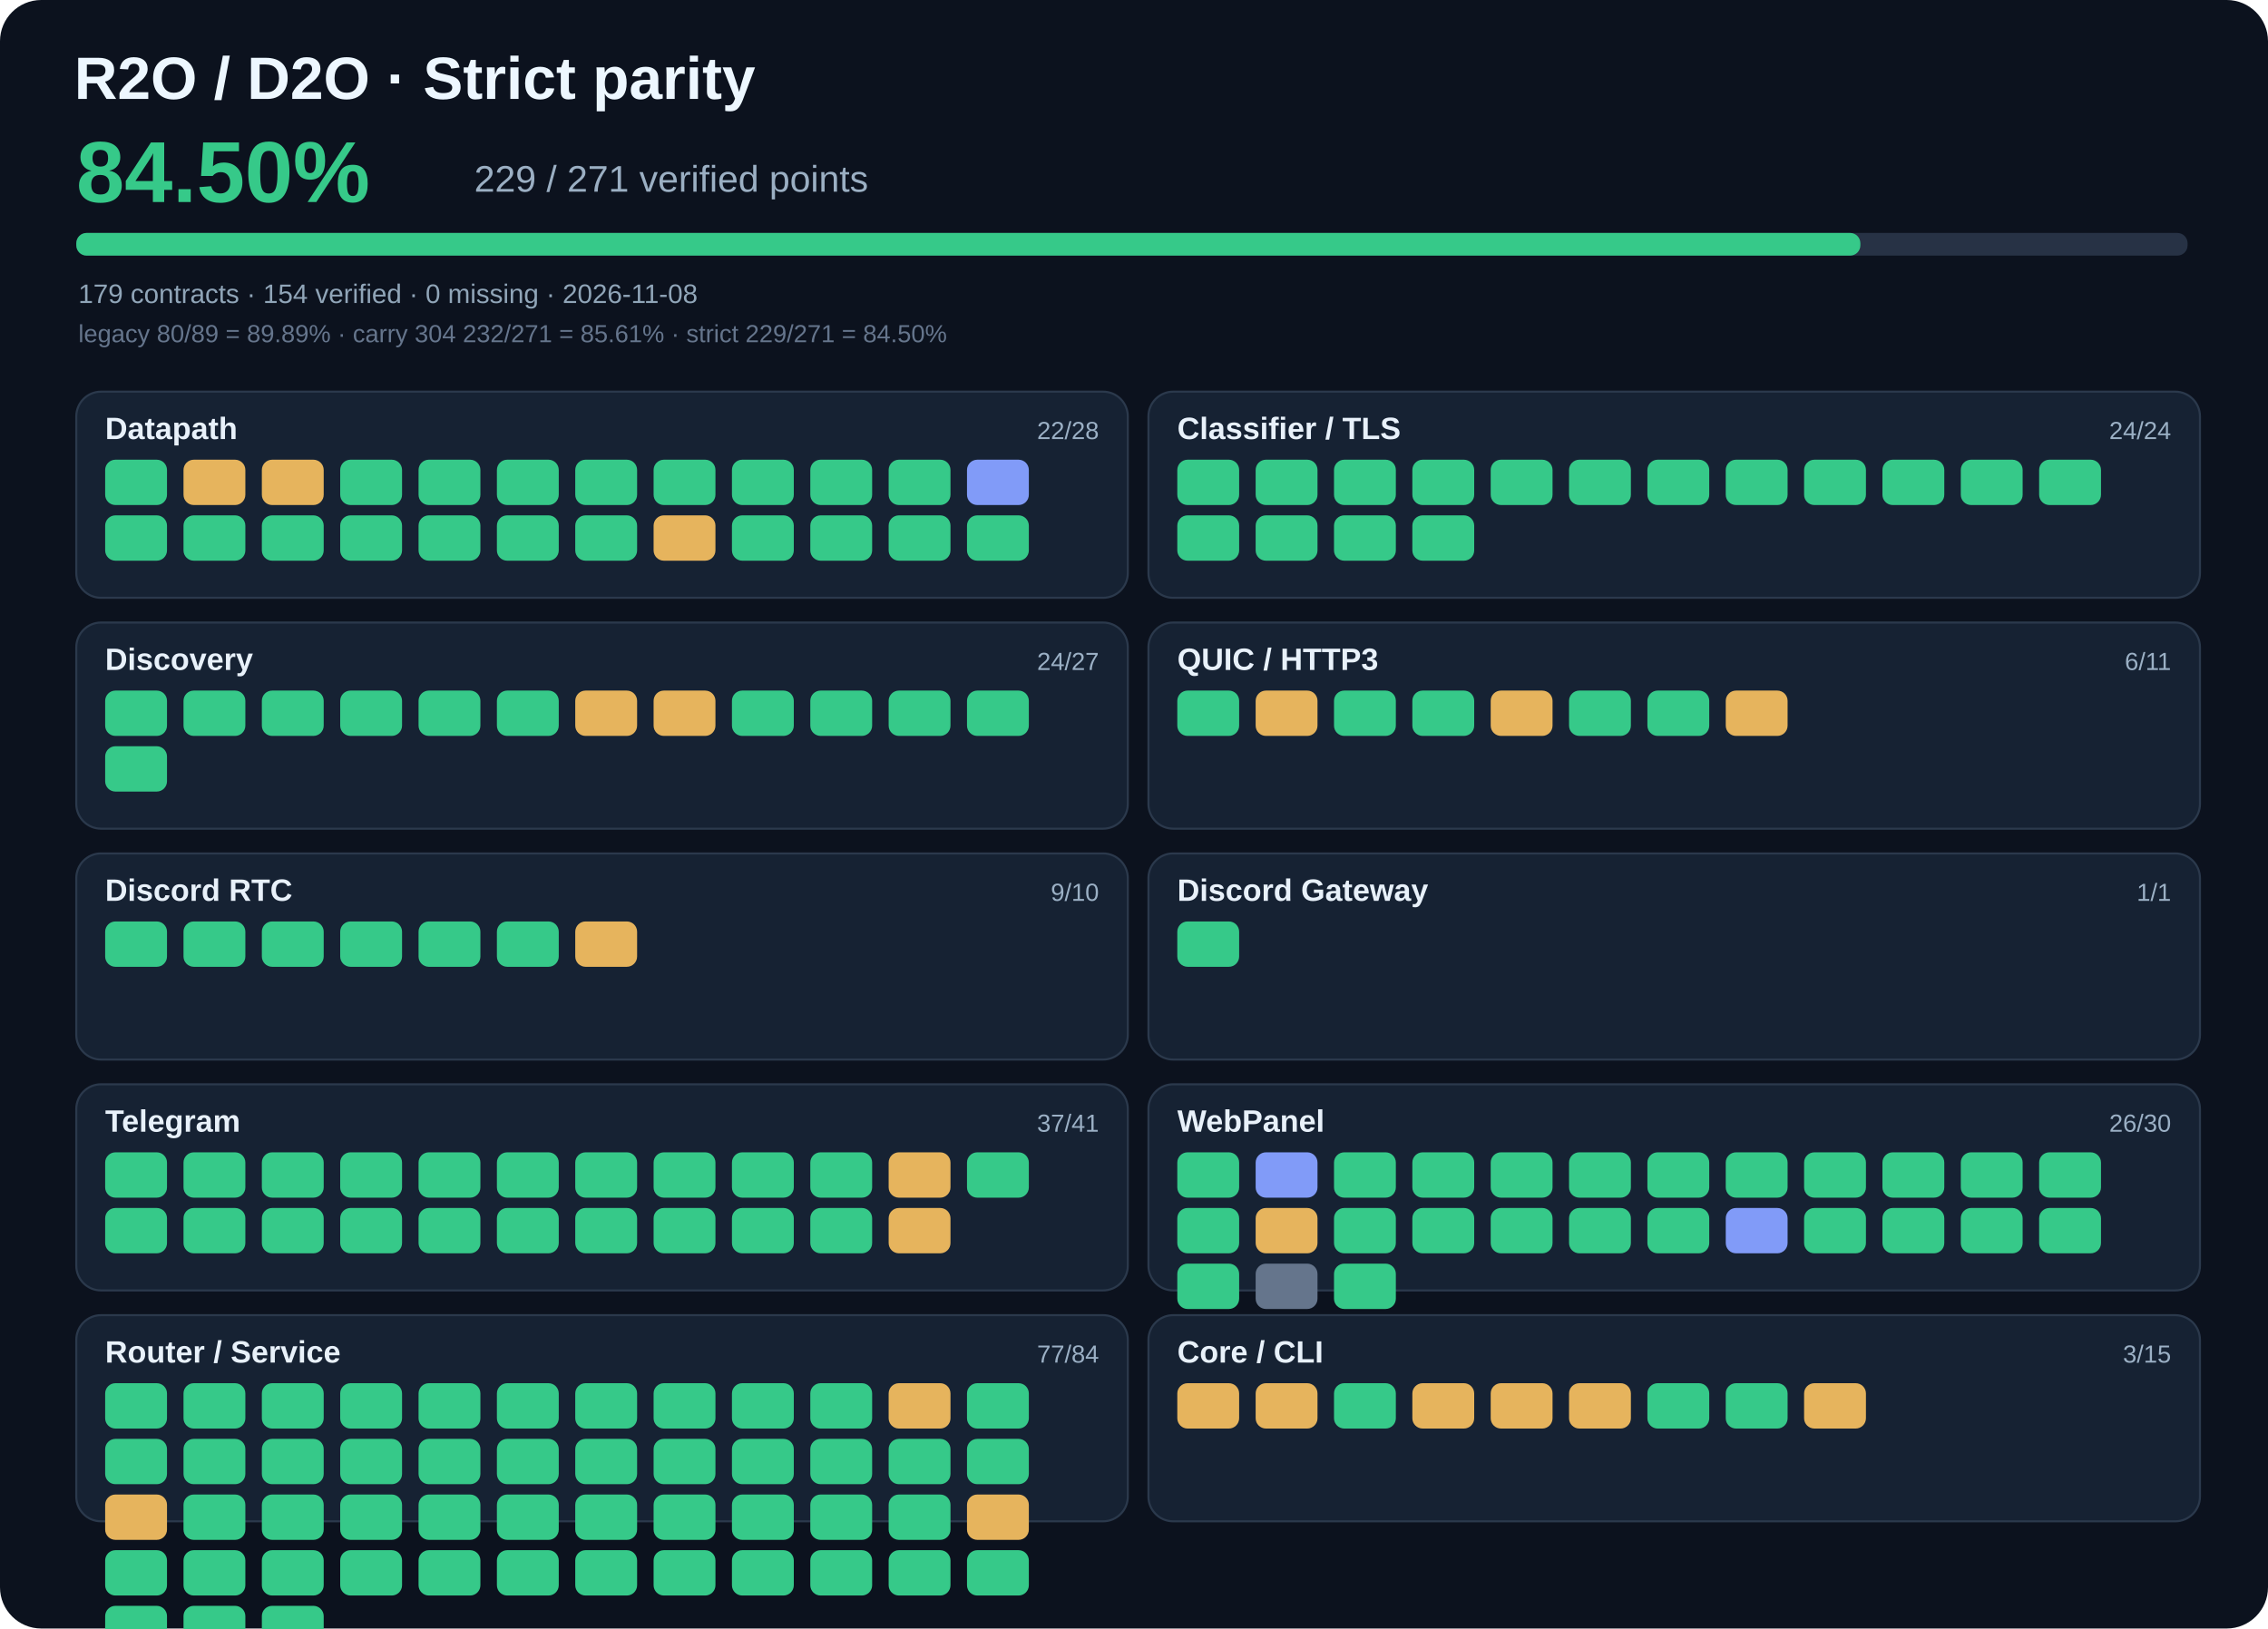
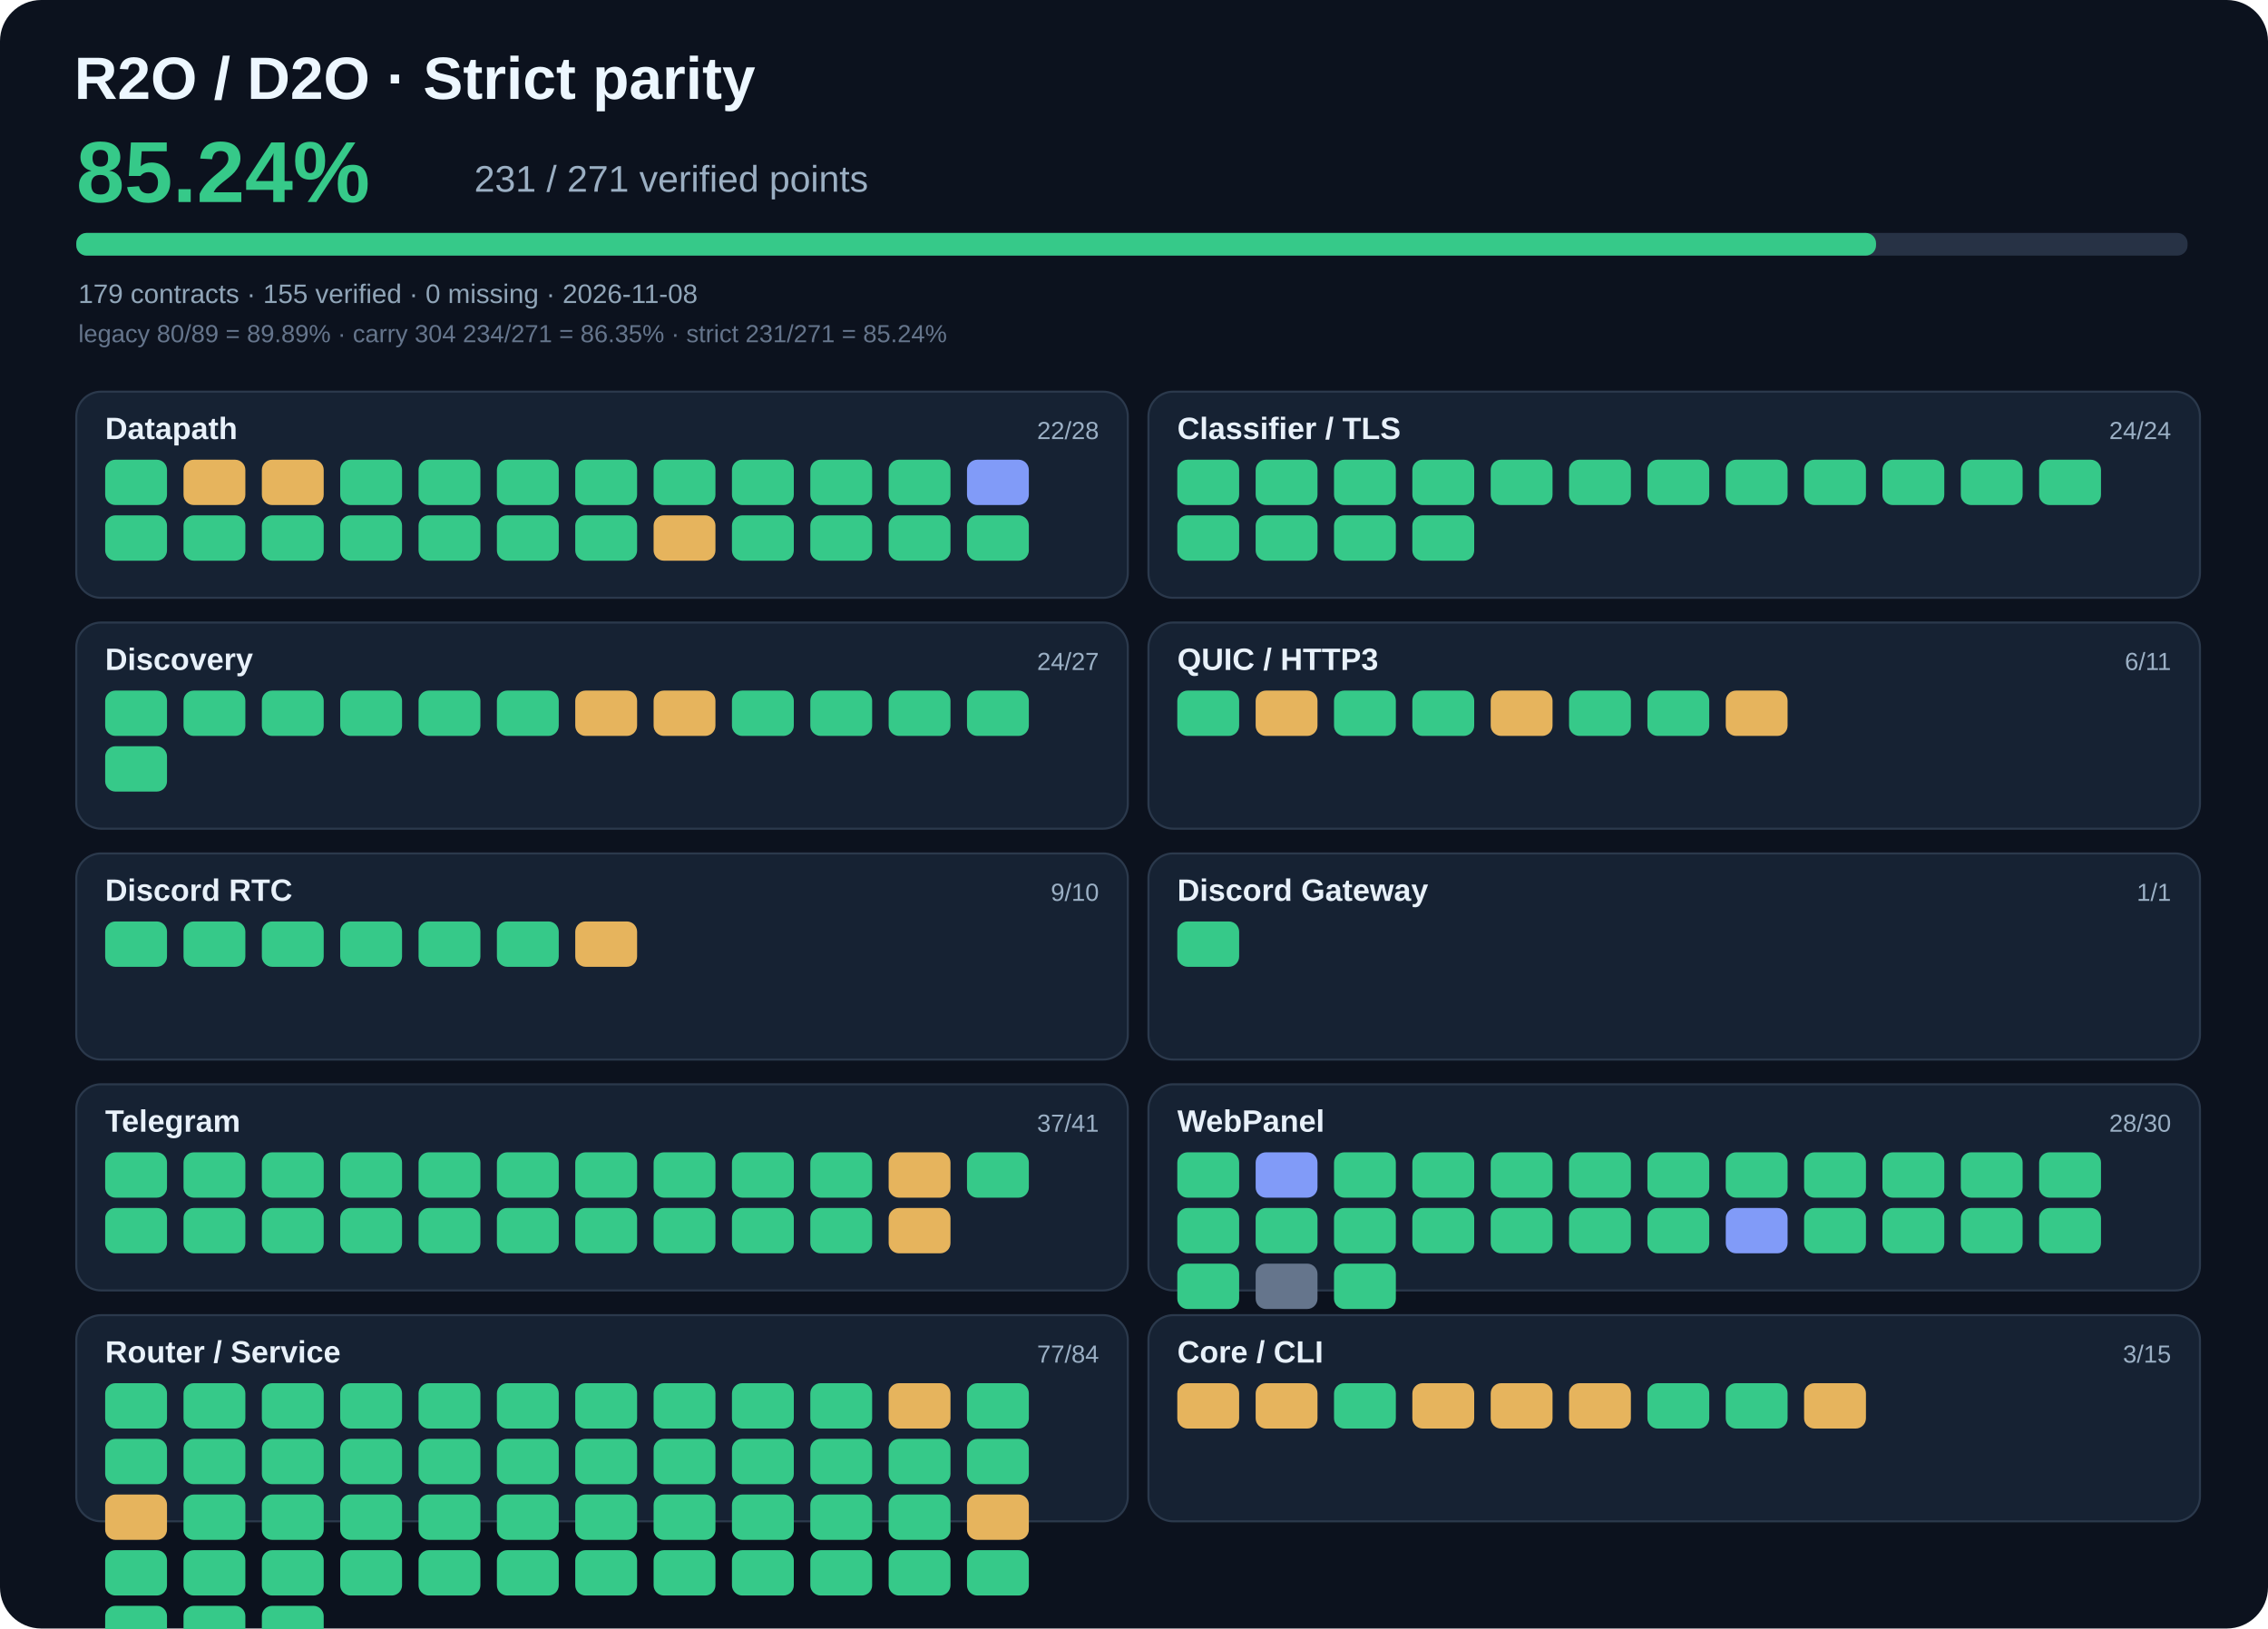
- <svg xmlns="http://www.w3.org/2000/svg" viewBox="0 0 1100 790" width="1100" height="790" role="img" aria-label="R2O strict parity 84.50%">
+ <svg xmlns="http://www.w3.org/2000/svg" viewBox="0 0 1100 790" width="1100" height="790" role="img" aria-label="R2O strict parity 85.24%">
  <rect width="1100" height="790" rx="20" fill="#0c121e" />
  <text x="36" y="48" fill="#edf7ff" font-family="Arial,sans-serif" font-size="29" font-weight="700">R2O / D2O · Strict parity</text>
-   <text x="37" y="98" fill="#36c989" font-family="Arial,sans-serif" font-size="42" font-weight="700">84.50%</text>
-   <text x="230" y="93" fill="#9bafc3" font-family="Arial,sans-serif" font-size="18">229 / 271 verified points</text>
+   <text x="37" y="98" fill="#36c989" font-family="Arial,sans-serif" font-size="42" font-weight="700">85.24%</text>
+   <text x="230" y="93" fill="#9bafc3" font-family="Arial,sans-serif" font-size="18">231 / 271 verified points</text>
  <rect x="37" y="113" width="1024" height="11" rx="5" fill="#273245" />
-   <rect x="37" y="113" width="865.3" height="11" rx="5" fill="#36c989" />
-   <text x="38" y="147" fill="#90a5b8" font-family="Arial,sans-serif" font-size="13">179 contracts · 154 verified · 0 missing · 2026-11-08</text>
-   <text x="38" y="166" fill="#65758c" font-family="Arial,sans-serif" font-size="12">legacy 80/89 = 89.89% · carry 304 232/271 = 85.61% · strict 229/271 = 84.50%</text>
+   <rect x="37" y="113" width="872.9" height="11" rx="5" fill="#36c989" />
+   <text x="38" y="147" fill="#90a5b8" font-family="Arial,sans-serif" font-size="13">179 contracts · 155 verified · 0 missing · 2026-11-08</text>
+   <text x="38" y="166" fill="#65758c" font-family="Arial,sans-serif" font-size="12">legacy 80/89 = 89.89% · carry 304 234/271 = 86.35% · strict 231/271 = 85.24%</text>
  <rect x="37" y="190" width="510" height="100" rx="12" fill="#162233" stroke="#2b394c" />
  <text x="51" y="213" fill="#e8f1fa" font-family="Arial,sans-serif" font-size="15" font-weight="700">Datapath</text>
  <text x="533" y="213" text-anchor="end" fill="#9bb0c5" font-family="Arial,sans-serif" font-size="12">22/28</text>
  <rect x="51" y="223" width="30" height="22" rx="5" fill="#36c989" />
  <rect x="89" y="223" width="30" height="22" rx="5" fill="#e6b45d" />
  <rect x="127" y="223" width="30" height="22" rx="5" fill="#e6b45d" />
  <rect x="165" y="223" width="30" height="22" rx="5" fill="#36c989" />
  <rect x="203" y="223" width="30" height="22" rx="5" fill="#36c989" />
  <rect x="241" y="223" width="30" height="22" rx="5" fill="#36c989" />
  <rect x="279" y="223" width="30" height="22" rx="5" fill="#36c989" />
  <rect x="317" y="223" width="30" height="22" rx="5" fill="#36c989" />
  <rect x="355" y="223" width="30" height="22" rx="5" fill="#36c989" />
  <rect x="393" y="223" width="30" height="22" rx="5" fill="#36c989" />
  <rect x="431" y="223" width="30" height="22" rx="5" fill="#36c989" />
  <rect x="469" y="223" width="30" height="22" rx="5" fill="#819bf8" />
  <rect x="51" y="250" width="30" height="22" rx="5" fill="#36c989" />
  <rect x="89" y="250" width="30" height="22" rx="5" fill="#36c989" />
  <rect x="127" y="250" width="30" height="22" rx="5" fill="#36c989" />
  <rect x="165" y="250" width="30" height="22" rx="5" fill="#36c989" />
  <rect x="203" y="250" width="30" height="22" rx="5" fill="#36c989" />
  <rect x="241" y="250" width="30" height="22" rx="5" fill="#36c989" />
  <rect x="279" y="250" width="30" height="22" rx="5" fill="#36c989" />
  <rect x="317" y="250" width="30" height="22" rx="5" fill="#e6b45d" />
  <rect x="355" y="250" width="30" height="22" rx="5" fill="#36c989" />
  <rect x="393" y="250" width="30" height="22" rx="5" fill="#36c989" />
  <rect x="431" y="250" width="30" height="22" rx="5" fill="#36c989" />
  <rect x="469" y="250" width="30" height="22" rx="5" fill="#36c989" />
  <rect x="557" y="190" width="510" height="100" rx="12" fill="#162233" stroke="#2b394c" />
  <text x="571" y="213" fill="#e8f1fa" font-family="Arial,sans-serif" font-size="15" font-weight="700">Classifier / TLS</text>
  <text x="1053" y="213" text-anchor="end" fill="#9bb0c5" font-family="Arial,sans-serif" font-size="12">24/24</text>
  <rect x="571" y="223" width="30" height="22" rx="5" fill="#36c989" />
  <rect x="609" y="223" width="30" height="22" rx="5" fill="#36c989" />
  <rect x="647" y="223" width="30" height="22" rx="5" fill="#36c989" />
  <rect x="685" y="223" width="30" height="22" rx="5" fill="#36c989" />
  <rect x="723" y="223" width="30" height="22" rx="5" fill="#36c989" />
  <rect x="761" y="223" width="30" height="22" rx="5" fill="#36c989" />
  <rect x="799" y="223" width="30" height="22" rx="5" fill="#36c989" />
  <rect x="837" y="223" width="30" height="22" rx="5" fill="#36c989" />
  <rect x="875" y="223" width="30" height="22" rx="5" fill="#36c989" />
  <rect x="913" y="223" width="30" height="22" rx="5" fill="#36c989" />
  <rect x="951" y="223" width="30" height="22" rx="5" fill="#36c989" />
  <rect x="989" y="223" width="30" height="22" rx="5" fill="#36c989" />
  <rect x="571" y="250" width="30" height="22" rx="5" fill="#36c989" />
  <rect x="609" y="250" width="30" height="22" rx="5" fill="#36c989" />
  <rect x="647" y="250" width="30" height="22" rx="5" fill="#36c989" />
  <rect x="685" y="250" width="30" height="22" rx="5" fill="#36c989" />
  <rect x="37" y="302" width="510" height="100" rx="12" fill="#162233" stroke="#2b394c" />
  <text x="51" y="325" fill="#e8f1fa" font-family="Arial,sans-serif" font-size="15" font-weight="700">Discovery</text>
  <text x="533" y="325" text-anchor="end" fill="#9bb0c5" font-family="Arial,sans-serif" font-size="12">24/27</text>
  <rect x="51" y="335" width="30" height="22" rx="5" fill="#36c989" />
  <rect x="89" y="335" width="30" height="22" rx="5" fill="#36c989" />
  <rect x="127" y="335" width="30" height="22" rx="5" fill="#36c989" />
  <rect x="165" y="335" width="30" height="22" rx="5" fill="#36c989" />
  <rect x="203" y="335" width="30" height="22" rx="5" fill="#36c989" />
  <rect x="241" y="335" width="30" height="22" rx="5" fill="#36c989" />
  <rect x="279" y="335" width="30" height="22" rx="5" fill="#e6b45d" />
  <rect x="317" y="335" width="30" height="22" rx="5" fill="#e6b45d" />
  <rect x="355" y="335" width="30" height="22" rx="5" fill="#36c989" />
  <rect x="393" y="335" width="30" height="22" rx="5" fill="#36c989" />
  <rect x="431" y="335" width="30" height="22" rx="5" fill="#36c989" />
  <rect x="469" y="335" width="30" height="22" rx="5" fill="#36c989" />
  <rect x="51" y="362" width="30" height="22" rx="5" fill="#36c989" />
  <rect x="557" y="302" width="510" height="100" rx="12" fill="#162233" stroke="#2b394c" />
  <text x="571" y="325" fill="#e8f1fa" font-family="Arial,sans-serif" font-size="15" font-weight="700">QUIC / HTTP3</text>
  <text x="1053" y="325" text-anchor="end" fill="#9bb0c5" font-family="Arial,sans-serif" font-size="12">6/11</text>
  <rect x="571" y="335" width="30" height="22" rx="5" fill="#36c989" />
  <rect x="609" y="335" width="30" height="22" rx="5" fill="#e6b45d" />
  <rect x="647" y="335" width="30" height="22" rx="5" fill="#36c989" />
  <rect x="685" y="335" width="30" height="22" rx="5" fill="#36c989" />
  <rect x="723" y="335" width="30" height="22" rx="5" fill="#e6b45d" />
  <rect x="761" y="335" width="30" height="22" rx="5" fill="#36c989" />
  <rect x="799" y="335" width="30" height="22" rx="5" fill="#36c989" />
  <rect x="837" y="335" width="30" height="22" rx="5" fill="#e6b45d" />
  <rect x="37" y="414" width="510" height="100" rx="12" fill="#162233" stroke="#2b394c" />
  <text x="51" y="437" fill="#e8f1fa" font-family="Arial,sans-serif" font-size="15" font-weight="700">Discord RTC</text>
  <text x="533" y="437" text-anchor="end" fill="#9bb0c5" font-family="Arial,sans-serif" font-size="12">9/10</text>
  <rect x="51" y="447" width="30" height="22" rx="5" fill="#36c989" />
  <rect x="89" y="447" width="30" height="22" rx="5" fill="#36c989" />
  <rect x="127" y="447" width="30" height="22" rx="5" fill="#36c989" />
  <rect x="165" y="447" width="30" height="22" rx="5" fill="#36c989" />
  <rect x="203" y="447" width="30" height="22" rx="5" fill="#36c989" />
  <rect x="241" y="447" width="30" height="22" rx="5" fill="#36c989" />
  <rect x="279" y="447" width="30" height="22" rx="5" fill="#e6b45d" />
  <rect x="557" y="414" width="510" height="100" rx="12" fill="#162233" stroke="#2b394c" />
  <text x="571" y="437" fill="#e8f1fa" font-family="Arial,sans-serif" font-size="15" font-weight="700">Discord Gateway</text>
  <text x="1053" y="437" text-anchor="end" fill="#9bb0c5" font-family="Arial,sans-serif" font-size="12">1/1</text>
  <rect x="571" y="447" width="30" height="22" rx="5" fill="#36c989" />
  <rect x="37" y="526" width="510" height="100" rx="12" fill="#162233" stroke="#2b394c" />
  <text x="51" y="549" fill="#e8f1fa" font-family="Arial,sans-serif" font-size="15" font-weight="700">Telegram</text>
  <text x="533" y="549" text-anchor="end" fill="#9bb0c5" font-family="Arial,sans-serif" font-size="12">37/41</text>
  <rect x="51" y="559" width="30" height="22" rx="5" fill="#36c989" />
  <rect x="89" y="559" width="30" height="22" rx="5" fill="#36c989" />
  <rect x="127" y="559" width="30" height="22" rx="5" fill="#36c989" />
  <rect x="165" y="559" width="30" height="22" rx="5" fill="#36c989" />
  <rect x="203" y="559" width="30" height="22" rx="5" fill="#36c989" />
  <rect x="241" y="559" width="30" height="22" rx="5" fill="#36c989" />
  <rect x="279" y="559" width="30" height="22" rx="5" fill="#36c989" />
  <rect x="317" y="559" width="30" height="22" rx="5" fill="#36c989" />
  <rect x="355" y="559" width="30" height="22" rx="5" fill="#36c989" />
  <rect x="393" y="559" width="30" height="22" rx="5" fill="#36c989" />
  <rect x="431" y="559" width="30" height="22" rx="5" fill="#e6b45d" />
  <rect x="469" y="559" width="30" height="22" rx="5" fill="#36c989" />
  <rect x="51" y="586" width="30" height="22" rx="5" fill="#36c989" />
  <rect x="89" y="586" width="30" height="22" rx="5" fill="#36c989" />
  <rect x="127" y="586" width="30" height="22" rx="5" fill="#36c989" />
  <rect x="165" y="586" width="30" height="22" rx="5" fill="#36c989" />
  <rect x="203" y="586" width="30" height="22" rx="5" fill="#36c989" />
  <rect x="241" y="586" width="30" height="22" rx="5" fill="#36c989" />
  <rect x="279" y="586" width="30" height="22" rx="5" fill="#36c989" />
  <rect x="317" y="586" width="30" height="22" rx="5" fill="#36c989" />
  <rect x="355" y="586" width="30" height="22" rx="5" fill="#36c989" />
  <rect x="393" y="586" width="30" height="22" rx="5" fill="#36c989" />
  <rect x="431" y="586" width="30" height="22" rx="5" fill="#e6b45d" />
  <rect x="557" y="526" width="510" height="100" rx="12" fill="#162233" stroke="#2b394c" />
  <text x="571" y="549" fill="#e8f1fa" font-family="Arial,sans-serif" font-size="15" font-weight="700">WebPanel</text>
-   <text x="1053" y="549" text-anchor="end" fill="#9bb0c5" font-family="Arial,sans-serif" font-size="12">26/30</text>
+   <text x="1053" y="549" text-anchor="end" fill="#9bb0c5" font-family="Arial,sans-serif" font-size="12">28/30</text>
  <rect x="571" y="559" width="30" height="22" rx="5" fill="#36c989" />
  <rect x="609" y="559" width="30" height="22" rx="5" fill="#819bf8" />
  <rect x="647" y="559" width="30" height="22" rx="5" fill="#36c989" />
  <rect x="685" y="559" width="30" height="22" rx="5" fill="#36c989" />
  <rect x="723" y="559" width="30" height="22" rx="5" fill="#36c989" />
  <rect x="761" y="559" width="30" height="22" rx="5" fill="#36c989" />
  <rect x="799" y="559" width="30" height="22" rx="5" fill="#36c989" />
  <rect x="837" y="559" width="30" height="22" rx="5" fill="#36c989" />
  <rect x="875" y="559" width="30" height="22" rx="5" fill="#36c989" />
  <rect x="913" y="559" width="30" height="22" rx="5" fill="#36c989" />
  <rect x="951" y="559" width="30" height="22" rx="5" fill="#36c989" />
  <rect x="989" y="559" width="30" height="22" rx="5" fill="#36c989" />
  <rect x="571" y="586" width="30" height="22" rx="5" fill="#36c989" />
-   <rect x="609" y="586" width="30" height="22" rx="5" fill="#e6b45d" />
+   <rect x="609" y="586" width="30" height="22" rx="5" fill="#36c989" />
  <rect x="647" y="586" width="30" height="22" rx="5" fill="#36c989" />
  <rect x="685" y="586" width="30" height="22" rx="5" fill="#36c989" />
  <rect x="723" y="586" width="30" height="22" rx="5" fill="#36c989" />
  <rect x="761" y="586" width="30" height="22" rx="5" fill="#36c989" />
  <rect x="799" y="586" width="30" height="22" rx="5" fill="#36c989" />
  <rect x="837" y="586" width="30" height="22" rx="5" fill="#819bf8" />
  <rect x="875" y="586" width="30" height="22" rx="5" fill="#36c989" />
  <rect x="913" y="586" width="30" height="22" rx="5" fill="#36c989" />
  <rect x="951" y="586" width="30" height="22" rx="5" fill="#36c989" />
  <rect x="989" y="586" width="30" height="22" rx="5" fill="#36c989" />
  <rect x="571" y="613" width="30" height="22" rx="5" fill="#36c989" />
  <rect x="609" y="613" width="30" height="22" rx="5" fill="#65758c" />
  <rect x="647" y="613" width="30" height="22" rx="5" fill="#36c989" />
  <rect x="37" y="638" width="510" height="100" rx="12" fill="#162233" stroke="#2b394c" />
  <text x="51" y="661" fill="#e8f1fa" font-family="Arial,sans-serif" font-size="15" font-weight="700">Router / Service</text>
  <text x="533" y="661" text-anchor="end" fill="#9bb0c5" font-family="Arial,sans-serif" font-size="12">77/84</text>
  <rect x="51" y="671" width="30" height="22" rx="5" fill="#36c989" />
  <rect x="89" y="671" width="30" height="22" rx="5" fill="#36c989" />
  <rect x="127" y="671" width="30" height="22" rx="5" fill="#36c989" />
  <rect x="165" y="671" width="30" height="22" rx="5" fill="#36c989" />
  <rect x="203" y="671" width="30" height="22" rx="5" fill="#36c989" />
  <rect x="241" y="671" width="30" height="22" rx="5" fill="#36c989" />
  <rect x="279" y="671" width="30" height="22" rx="5" fill="#36c989" />
  <rect x="317" y="671" width="30" height="22" rx="5" fill="#36c989" />
  <rect x="355" y="671" width="30" height="22" rx="5" fill="#36c989" />
  <rect x="393" y="671" width="30" height="22" rx="5" fill="#36c989" />
  <rect x="431" y="671" width="30" height="22" rx="5" fill="#e6b45d" />
  <rect x="469" y="671" width="30" height="22" rx="5" fill="#36c989" />
  <rect x="51" y="698" width="30" height="22" rx="5" fill="#36c989" />
  <rect x="89" y="698" width="30" height="22" rx="5" fill="#36c989" />
  <rect x="127" y="698" width="30" height="22" rx="5" fill="#36c989" />
  <rect x="165" y="698" width="30" height="22" rx="5" fill="#36c989" />
  <rect x="203" y="698" width="30" height="22" rx="5" fill="#36c989" />
  <rect x="241" y="698" width="30" height="22" rx="5" fill="#36c989" />
  <rect x="279" y="698" width="30" height="22" rx="5" fill="#36c989" />
  <rect x="317" y="698" width="30" height="22" rx="5" fill="#36c989" />
  <rect x="355" y="698" width="30" height="22" rx="5" fill="#36c989" />
  <rect x="393" y="698" width="30" height="22" rx="5" fill="#36c989" />
  <rect x="431" y="698" width="30" height="22" rx="5" fill="#36c989" />
  <rect x="469" y="698" width="30" height="22" rx="5" fill="#36c989" />
  <rect x="51" y="725" width="30" height="22" rx="5" fill="#e6b45d" />
  <rect x="89" y="725" width="30" height="22" rx="5" fill="#36c989" />
  <rect x="127" y="725" width="30" height="22" rx="5" fill="#36c989" />
  <rect x="165" y="725" width="30" height="22" rx="5" fill="#36c989" />
  <rect x="203" y="725" width="30" height="22" rx="5" fill="#36c989" />
  <rect x="241" y="725" width="30" height="22" rx="5" fill="#36c989" />
  <rect x="279" y="725" width="30" height="22" rx="5" fill="#36c989" />
  <rect x="317" y="725" width="30" height="22" rx="5" fill="#36c989" />
  <rect x="355" y="725" width="30" height="22" rx="5" fill="#36c989" />
  <rect x="393" y="725" width="30" height="22" rx="5" fill="#36c989" />
  <rect x="431" y="725" width="30" height="22" rx="5" fill="#36c989" />
  <rect x="469" y="725" width="30" height="22" rx="5" fill="#e6b45d" />
  <rect x="51" y="752" width="30" height="22" rx="5" fill="#36c989" />
  <rect x="89" y="752" width="30" height="22" rx="5" fill="#36c989" />
  <rect x="127" y="752" width="30" height="22" rx="5" fill="#36c989" />
  <rect x="165" y="752" width="30" height="22" rx="5" fill="#36c989" />
  <rect x="203" y="752" width="30" height="22" rx="5" fill="#36c989" />
  <rect x="241" y="752" width="30" height="22" rx="5" fill="#36c989" />
  <rect x="279" y="752" width="30" height="22" rx="5" fill="#36c989" />
  <rect x="317" y="752" width="30" height="22" rx="5" fill="#36c989" />
  <rect x="355" y="752" width="30" height="22" rx="5" fill="#36c989" />
  <rect x="393" y="752" width="30" height="22" rx="5" fill="#36c989" />
  <rect x="431" y="752" width="30" height="22" rx="5" fill="#36c989" />
  <rect x="469" y="752" width="30" height="22" rx="5" fill="#36c989" />
  <rect x="51" y="779" width="30" height="22" rx="5" fill="#36c989" />
  <rect x="89" y="779" width="30" height="22" rx="5" fill="#36c989" />
  <rect x="127" y="779" width="30" height="22" rx="5" fill="#36c989" />
  <rect x="557" y="638" width="510" height="100" rx="12" fill="#162233" stroke="#2b394c" />
  <text x="571" y="661" fill="#e8f1fa" font-family="Arial,sans-serif" font-size="15" font-weight="700">Core / CLI</text>
  <text x="1053" y="661" text-anchor="end" fill="#9bb0c5" font-family="Arial,sans-serif" font-size="12">3/15</text>
  <rect x="571" y="671" width="30" height="22" rx="5" fill="#e6b45d" />
  <rect x="609" y="671" width="30" height="22" rx="5" fill="#e6b45d" />
  <rect x="647" y="671" width="30" height="22" rx="5" fill="#36c989" />
  <rect x="685" y="671" width="30" height="22" rx="5" fill="#e6b45d" />
  <rect x="723" y="671" width="30" height="22" rx="5" fill="#e6b45d" />
  <rect x="761" y="671" width="30" height="22" rx="5" fill="#e6b45d" />
  <rect x="799" y="671" width="30" height="22" rx="5" fill="#36c989" />
  <rect x="837" y="671" width="30" height="22" rx="5" fill="#36c989" />
  <rect x="875" y="671" width="30" height="22" rx="5" fill="#e6b45d" />
</svg>
